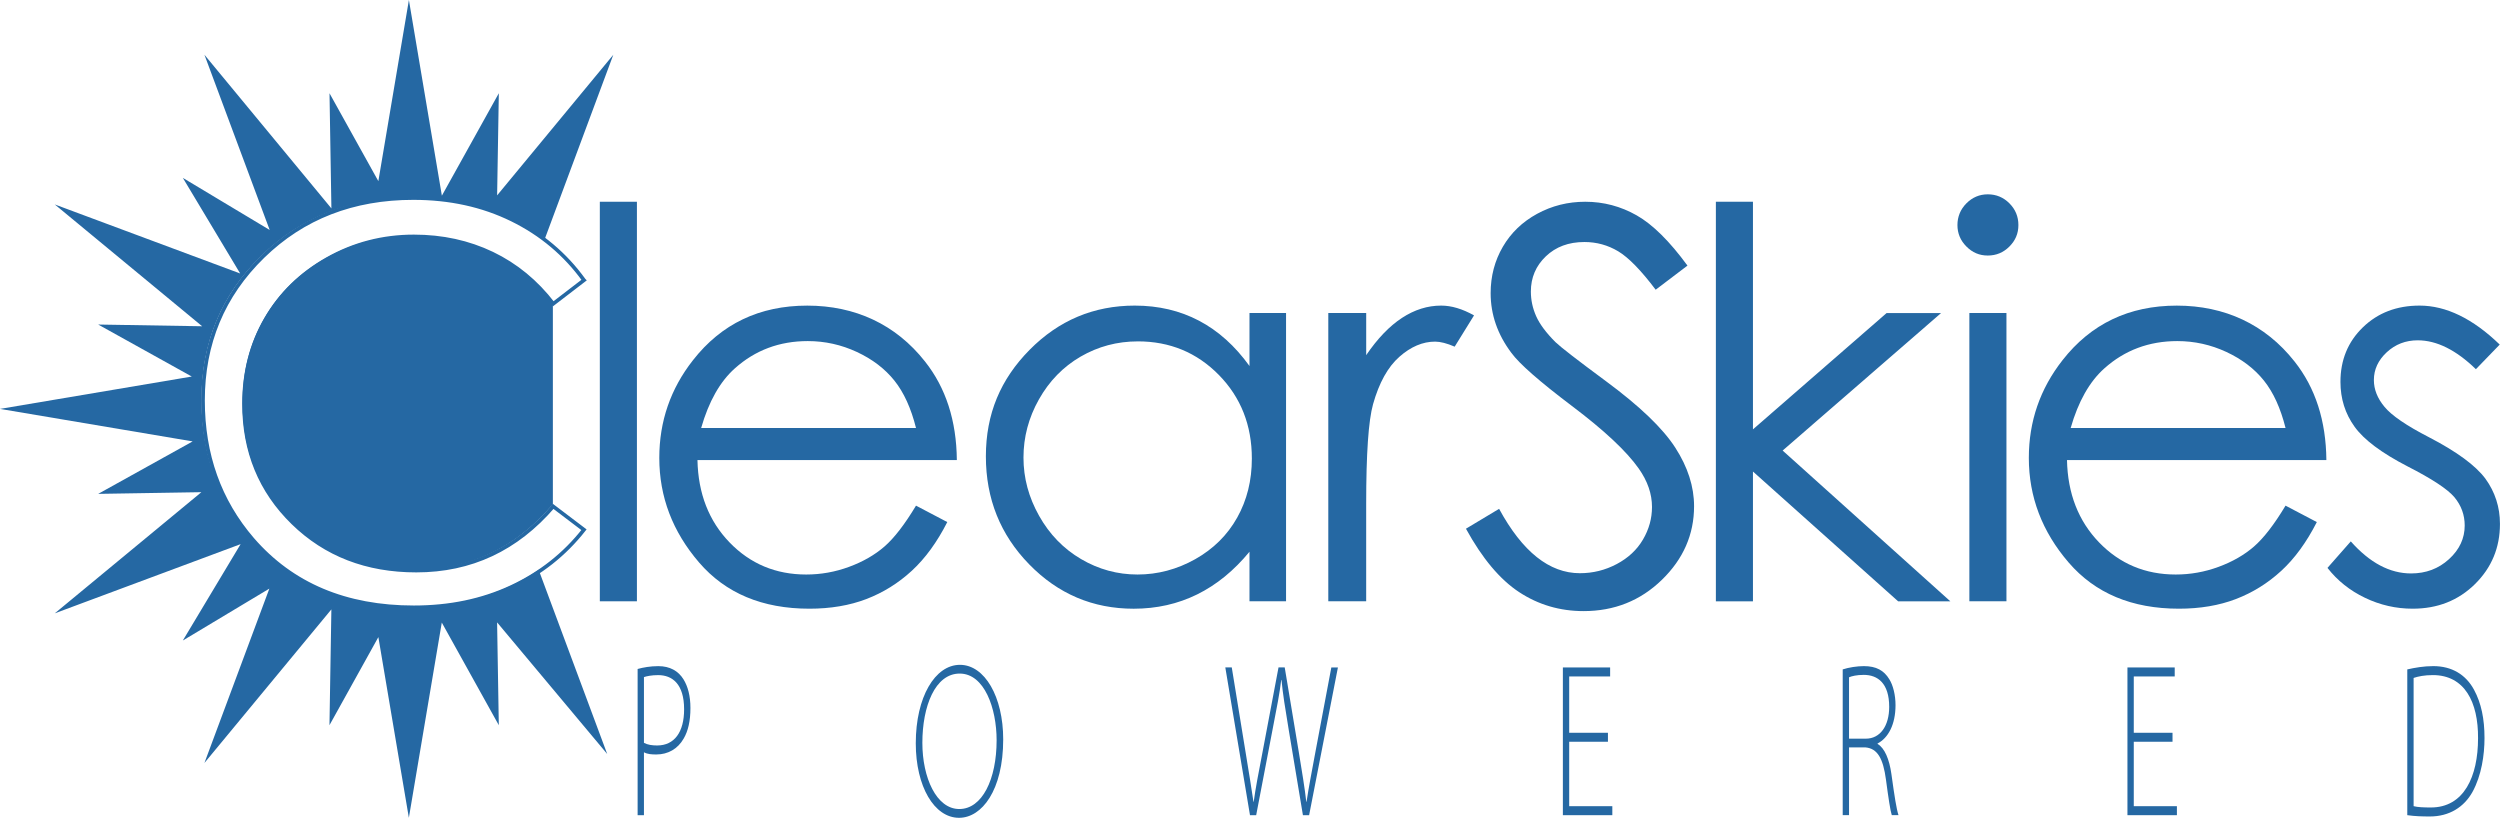
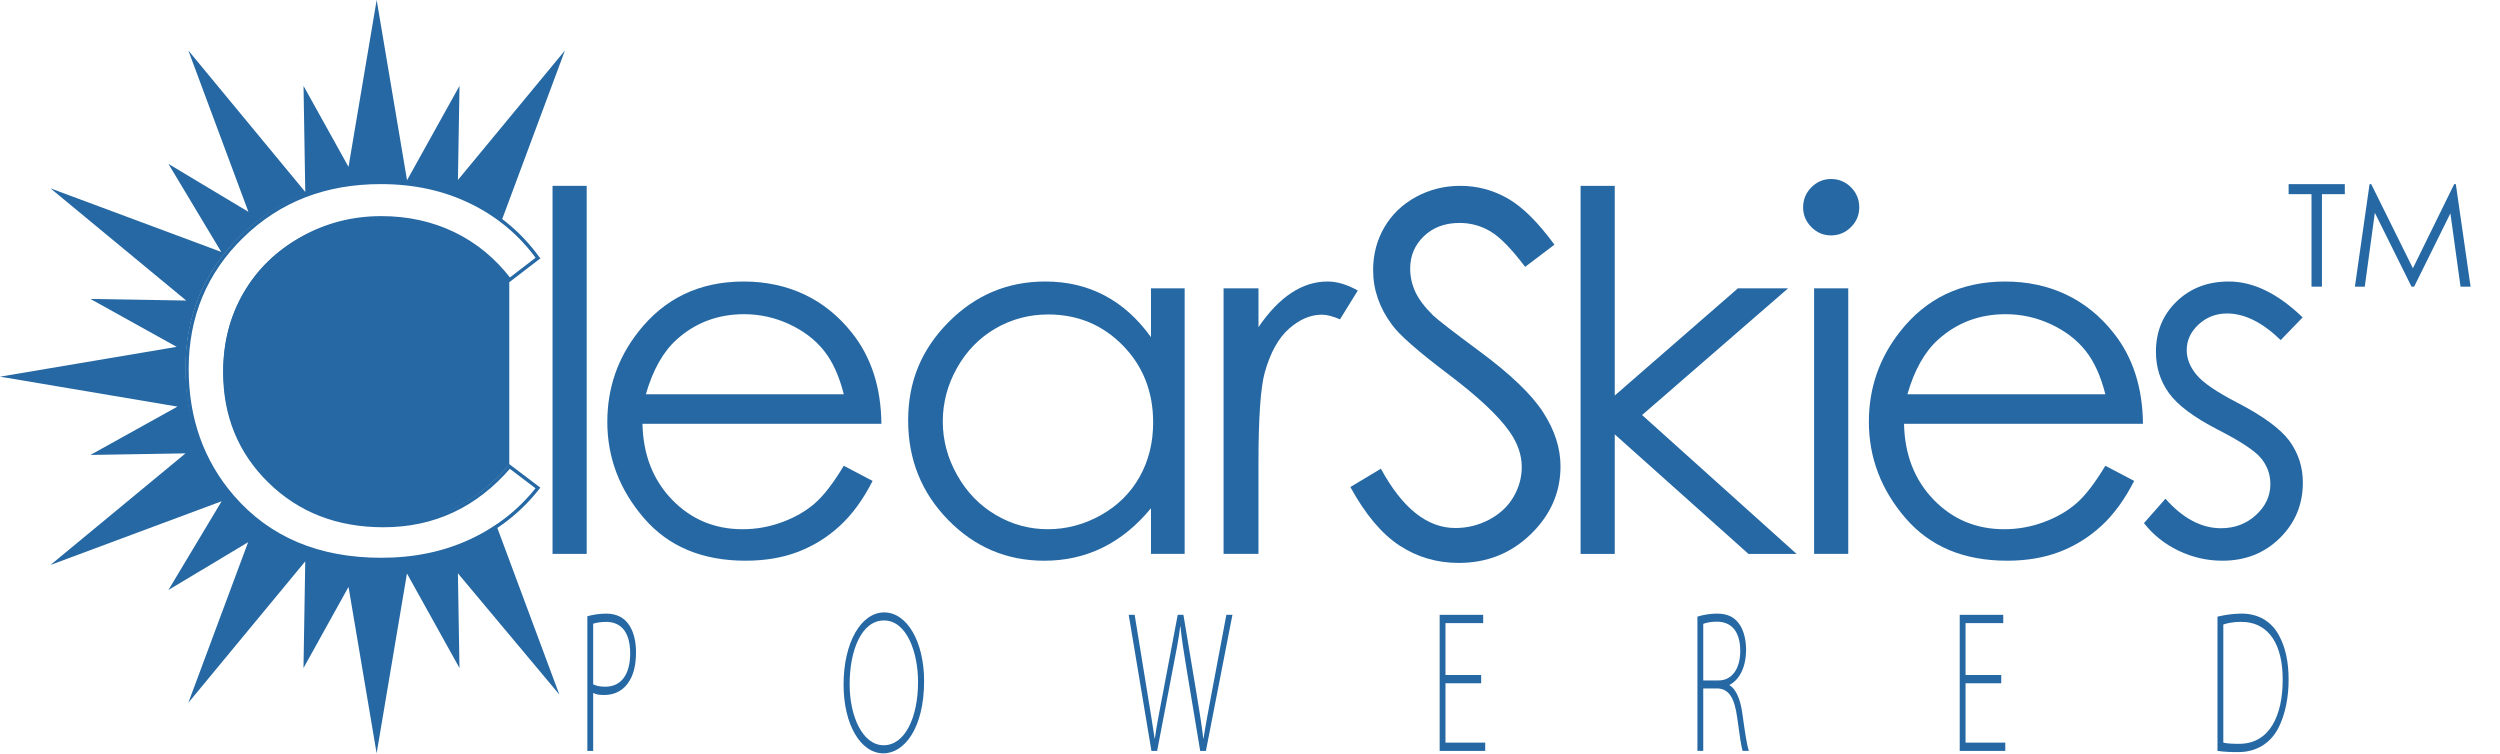
- <svg xmlns="http://www.w3.org/2000/svg" id="Layer_1" data-name="Layer 1" viewBox="0 0 1161.58 379.97">
-   <defs>
-     <style>
-       .cls-1 {
-         fill: #2568a3;
-       }
- 
-       .cls-2 {
-         fill: none;
-         stroke: #2568a3;
-         stroke-miterlimit: 15.34;
-         stroke-width: 1.72px;
-       }
-     </style>
-   </defs>
+ <svg xmlns="http://www.w3.org/2000/svg" id="Layer_1" version="1.1" viewBox="0 0 1261 379.97">
  <g>
-     <path class="cls-1" d="M278.7,93.74h17.23v185.64h-17.23V93.74Z" />
-     <path class="cls-1" d="M425.61,234.94l14.53,7.63c-4.76,9.36-10.27,16.91-16.51,22.65-6.24,5.74-13.27,10.11-21.07,13.11-7.81,2.99-16.64,4.49-26.49,4.49-21.85,0-38.94-7.16-51.26-21.48-12.32-14.32-18.48-30.51-18.48-48.56,0-16.99,5.21-32.13,15.65-45.42,13.22-16.91,30.93-25.36,53.1-25.36s41.07,8.66,54.71,25.97c9.69,12.23,14.62,27.49,14.79,45.79h-120.52c.33,15.56,5.3,28.31,14.91,38.26,9.61,9.95,21.49,14.92,35.62,14.92,6.82,0,13.45-1.18,19.9-3.56,6.45-2.37,11.93-5.52,16.45-9.44,4.52-3.92,9.41-10.26,14.67-19.01ZM425.61,198.87c-2.3-9.19-5.65-16.54-10.05-22.04-4.4-5.5-10.21-9.93-17.44-13.3-7.23-3.36-14.83-5.05-22.8-5.05-13.15,0-24.45,4.23-33.89,12.68-6.9,6.16-12.12,15.39-15.65,27.7h99.84Z" />
-     <path class="cls-1" d="M617.18,145.44h17.6v19.57c5.25-7.71,10.79-13.48,16.62-17.3,5.83-3.82,11.9-5.72,18.22-5.72,4.76,0,9.85,1.52,15.26,4.55l-8.99,14.53c-3.61-1.56-6.65-2.34-9.11-2.34-5.74,0-11.29,2.36-16.62,7.08-5.33,4.72-9.4,12.05-12.19,21.97-2.14,7.63-3.2,23.06-3.2,46.29v45.3h-17.6v-133.94Z" />
-     <path class="cls-1" d="M681.14,245.65l15.39-9.23c10.83,19.94,23.35,29.91,37.55,29.91,6.07,0,11.77-1.42,17.11-4.25,5.33-2.83,9.4-6.63,12.19-11.39,2.79-4.76,4.19-9.8,4.19-15.14,0-6.07-2.05-12.02-6.16-17.85-5.66-8.04-16-17.73-31.02-29.05-15.1-11.41-24.5-19.65-28.19-24.74-6.4-8.53-9.6-17.77-9.6-27.7,0-7.88,1.89-15.06,5.66-21.54,3.77-6.48,9.09-11.59,15.94-15.33,6.85-3.73,14.3-5.6,22.34-5.6,8.53,0,16.51,2.11,23.94,6.34,7.43,4.23,15.28,12,23.57,23.33l-14.77,11.2c-6.81-9.03-12.62-14.98-17.42-17.85-4.8-2.87-10.03-4.31-15.7-4.31-7.31,0-13.28,2.22-17.91,6.65-4.64,4.43-6.96,9.89-6.96,16.37,0,3.94.82,7.76,2.46,11.45,1.64,3.69,4.64,7.72,8.99,12.06,2.38,2.3,10.17,8.33,23.39,18.1,15.67,11.57,26.43,21.87,32.25,30.9,5.83,9.03,8.74,18.1,8.74,27.21,0,13.13-4.99,24.54-14.96,34.22-9.97,9.69-22.1,14.53-36.38,14.53-11,0-20.97-2.94-29.91-8.8-8.95-5.87-17.19-15.7-24.74-29.48Z" />
-     <path class="cls-1" d="M797.25,93.74h17.23v105.76l62.1-54.05h25.31l-73.62,63.89,77.92,70.05h-24.26l-67.45-60.3v60.3h-17.23V93.74Z" />
-     <path class="cls-1" d="M923.59,90.29c3.92,0,7.27,1.4,10.05,4.19,2.78,2.79,4.17,6.16,4.17,10.09s-1.39,7.18-4.17,9.97c-2.78,2.79-6.13,4.19-10.05,4.19s-7.15-1.39-9.93-4.19c-2.78-2.79-4.17-6.11-4.17-9.97s1.39-7.3,4.17-10.09c2.78-2.79,6.09-4.19,9.93-4.19ZM915.03,145.44h17.23v133.94h-17.23v-133.94Z" />
-     <path class="cls-1" d="M1061.94,234.94l14.53,7.63c-4.76,9.36-10.27,16.91-16.51,22.65-6.24,5.74-13.27,10.11-21.07,13.11-7.81,2.99-16.64,4.49-26.49,4.49-21.85,0-38.93-7.16-51.26-21.48-12.32-14.32-18.48-30.51-18.48-48.56,0-16.99,5.22-32.13,15.65-45.42,13.22-16.91,30.93-25.36,53.1-25.36s41.07,8.66,54.71,25.97c9.69,12.23,14.62,27.49,14.79,45.79h-120.52c.33,15.56,5.3,28.31,14.91,38.26s21.49,14.92,35.62,14.92c6.82,0,13.45-1.18,19.9-3.56,6.45-2.37,11.93-5.52,16.45-9.44,4.52-3.92,9.41-10.26,14.67-19.01ZM1061.94,198.87c-2.3-9.19-5.65-16.54-10.05-22.04-4.4-5.5-10.21-9.93-17.44-13.3-7.23-3.36-14.83-5.05-22.8-5.05-13.15,0-24.45,4.23-33.9,12.68-6.9,6.16-12.12,15.39-15.65,27.7h99.83Z" />
-     <path class="cls-1" d="M1161.46,160.09l-11.08,11.45c-9.22-8.94-18.23-13.42-27.03-13.42-5.6,0-10.39,1.85-14.38,5.54-3.99,3.69-5.99,8-5.99,12.93,0,4.35,1.64,8.49,4.93,12.43,3.29,4.02,10.2,8.74,20.72,14.16,12.83,6.65,21.55,13.05,26.15,19.2,4.52,6.24,6.78,13.25,6.78,21.05,0,11-3.86,20.31-11.59,27.94-7.73,7.63-17.39,11.45-28.97,11.45-7.73,0-15.11-1.68-22.13-5.05-7.03-3.36-12.84-8-17.45-13.91l10.83-12.31c8.8,9.93,18.14,14.89,28.01,14.89,6.91,0,12.79-2.21,17.64-6.65,4.85-4.43,7.28-9.64,7.28-15.63,0-4.92-1.6-9.31-4.81-13.17-3.21-3.77-10.45-8.53-21.71-14.28-12.09-6.24-20.32-12.39-24.67-18.47-4.36-6.07-6.54-13.01-6.54-20.8,0-10.18,3.47-18.63,10.42-25.36,6.95-6.73,15.72-10.09,26.33-10.09,12.33,0,24.74,6.03,37.24,18.1Z" />
-     <path class="cls-1" d="M597.54,145.44v133.94h-16.99v-23.02c-7.22,8.78-15.32,15.39-24.31,19.82-8.99,4.43-18.82,6.65-29.48,6.65-18.96,0-35.15-6.87-48.56-20.62-13.42-13.75-20.13-30.47-20.13-50.17s6.77-35.78,20.31-49.49c13.54-13.7,29.83-20.56,48.87-20.56,11,0,20.95,2.34,29.85,7.02,8.9,4.68,16.72,11.69,23.45,21.05v-24.62h16.99ZM528.66,158.62c-9.59,0-18.44,2.36-26.56,7.07-8.12,4.72-14.57,11.34-19.37,19.86-4.8,8.52-7.19,17.54-7.19,27.05s2.42,18.45,7.25,27.05c4.84,8.61,11.33,15.31,19.49,20.1,8.16,4.8,16.91,7.19,26.25,7.19s18.36-2.38,26.81-7.13c8.44-4.75,14.94-11.19,19.49-19.3,4.55-8.11,6.82-17.26,6.82-27.42,0-15.49-5.1-28.44-15.31-38.86-10.21-10.41-22.77-15.62-37.69-15.62Z" />
+     <path d="M278.7,93.74h17.23v185.64h-17.23V93.74Z" style="fill: #2568a3;" />
+     <path d="M425.61,234.94l14.53,7.63c-4.76,9.36-10.27,16.91-16.51,22.65-6.24,5.74-13.27,10.11-21.07,13.11-7.81,2.99-16.64,4.49-26.49,4.49-21.85,0-38.94-7.16-51.26-21.48s-18.48-30.51-18.48-48.56c0-16.99,5.21-32.13,15.65-45.42,13.22-16.91,30.93-25.36,53.1-25.36s41.07,8.66,54.71,25.97c9.69,12.23,14.62,27.49,14.79,45.79h-120.52c.33,15.56,5.3,28.31,14.91,38.26,9.61,9.95,21.49,14.92,35.62,14.92,6.82,0,13.45-1.18,19.9-3.56,6.45-2.37,11.93-5.52,16.45-9.44,4.52-3.92,9.41-10.26,14.67-19.01h0ZM425.61,198.87c-2.3-9.19-5.65-16.54-10.05-22.04s-10.21-9.93-17.44-13.3c-7.23-3.36-14.83-5.05-22.8-5.05-13.15,0-24.45,4.23-33.89,12.68-6.9,6.16-12.12,15.39-15.65,27.7h99.84-.01Z" style="fill: #2568a3;" />
+     <path d="M617.18,145.44h17.6v19.57c5.25-7.71,10.79-13.48,16.62-17.3s11.9-5.72,18.22-5.72c4.76,0,9.85,1.52,15.26,4.55l-8.99,14.53c-3.61-1.56-6.65-2.34-9.11-2.34-5.74,0-11.29,2.36-16.62,7.08s-9.4,12.05-12.19,21.97c-2.14,7.63-3.2,23.06-3.2,46.29v45.3h-17.6v-133.94h.01Z" style="fill: #2568a3;" />
+     <path d="M681.14,245.65l15.39-9.23c10.83,19.94,23.35,29.91,37.55,29.91,6.07,0,11.77-1.42,17.11-4.25,5.33-2.83,9.4-6.63,12.19-11.39s4.19-9.8,4.19-15.14c0-6.07-2.05-12.02-6.16-17.85-5.66-8.04-16-17.73-31.02-29.05-15.1-11.41-24.5-19.65-28.19-24.74-6.4-8.53-9.6-17.77-9.6-27.7,0-7.88,1.89-15.06,5.66-21.54,3.77-6.48,9.09-11.59,15.94-15.33,6.85-3.73,14.3-5.6,22.34-5.6,8.53,0,16.51,2.11,23.94,6.34,7.43,4.23,15.28,12,23.57,23.33l-14.77,11.2c-6.81-9.03-12.62-14.98-17.42-17.85s-10.03-4.31-15.7-4.31c-7.31,0-13.28,2.22-17.91,6.65-4.64,4.43-6.96,9.89-6.96,16.37,0,3.94.82,7.76,2.46,11.45s4.64,7.72,8.99,12.06c2.38,2.3,10.17,8.33,23.39,18.1,15.67,11.57,26.43,21.87,32.25,30.9,5.83,9.03,8.74,18.1,8.74,27.21,0,13.13-4.99,24.54-14.96,34.22-9.97,9.69-22.1,14.53-36.38,14.53-11,0-20.97-2.94-29.91-8.8-8.95-5.87-17.19-15.7-24.74-29.48h0Z" style="fill: #2568a3;" />
+     <path d="M797.25,93.74h17.23v105.76l62.1-54.05h25.31l-73.62,63.89,77.92,70.05h-24.26l-67.45-60.3v60.3h-17.23V93.74h0Z" style="fill: #2568a3;" />
+     <path d="M923.59,90.29c3.92,0,7.27,1.4,10.05,4.19,2.78,2.79,4.17,6.16,4.17,10.09s-1.39,7.18-4.17,9.97c-2.78,2.79-6.13,4.19-10.05,4.19s-7.15-1.39-9.93-4.19c-2.78-2.79-4.17-6.11-4.17-9.97s1.39-7.3,4.17-10.09c2.78-2.79,6.09-4.19,9.93-4.19ZM915.03,145.44h17.23v133.94h-17.23v-133.94Z" style="fill: #2568a3;" />
+     <path d="M1061.94,234.94l14.53,7.63c-4.76,9.36-10.27,16.91-16.51,22.65s-13.27,10.11-21.07,13.11c-7.81,2.99-16.64,4.49-26.49,4.49-21.85,0-38.93-7.16-51.26-21.48-12.32-14.32-18.48-30.51-18.48-48.56,0-16.99,5.22-32.13,15.65-45.42,13.22-16.91,30.93-25.36,53.1-25.36s41.07,8.66,54.71,25.97c9.69,12.23,14.62,27.49,14.79,45.79h-120.52c.33,15.56,5.3,28.31,14.91,38.26s21.49,14.92,35.62,14.92c6.82,0,13.45-1.18,19.9-3.56,6.45-2.37,11.93-5.52,16.45-9.44,4.52-3.92,9.41-10.26,14.67-19.01h0ZM1061.94,198.87c-2.3-9.19-5.65-16.54-10.05-22.04s-10.21-9.93-17.44-13.3c-7.23-3.36-14.83-5.05-22.8-5.05-13.15,0-24.45,4.23-33.9,12.68-6.9,6.16-12.12,15.39-15.65,27.7h99.84Z" style="fill: #2568a3;" />
+     <path d="M1161.46,160.09l-11.08,11.45c-9.22-8.94-18.23-13.42-27.03-13.42-5.6,0-10.39,1.85-14.38,5.54-3.99,3.69-5.99,8-5.99,12.93,0,4.35,1.64,8.49,4.93,12.43,3.29,4.02,10.2,8.74,20.72,14.16,12.83,6.65,21.55,13.05,26.15,19.2,4.52,6.24,6.78,13.25,6.78,21.05,0,11-3.86,20.31-11.59,27.94s-17.39,11.45-28.97,11.45c-7.73,0-15.11-1.68-22.13-5.05-7.03-3.36-12.84-8-17.45-13.91l10.83-12.31c8.8,9.93,18.14,14.89,28.01,14.89,6.91,0,12.79-2.21,17.64-6.65,4.85-4.43,7.28-9.64,7.28-15.63,0-4.92-1.6-9.31-4.81-13.17-3.21-3.77-10.45-8.53-21.71-14.28-12.09-6.24-20.32-12.39-24.67-18.47-4.36-6.07-6.54-13.01-6.54-20.8,0-10.18,3.47-18.63,10.42-25.36,6.95-6.73,15.72-10.09,26.33-10.09,12.33,0,24.74,6.03,37.24,18.1h.02Z" style="fill: #2568a3;" />
+     <path d="M597.54,145.44v133.94h-16.99v-23.02c-7.22,8.78-15.32,15.39-24.31,19.82s-18.82,6.65-29.48,6.65c-18.96,0-35.15-6.87-48.56-20.62-13.42-13.75-20.13-30.47-20.13-50.17s6.77-35.78,20.31-49.49c13.54-13.7,29.83-20.56,48.87-20.56,11,0,20.95,2.34,29.85,7.02,8.9,4.68,16.72,11.69,23.45,21.05v-24.62h16.99ZM528.66,158.62c-9.59,0-18.44,2.36-26.56,7.07-8.12,4.72-14.57,11.34-19.37,19.86s-7.19,17.54-7.19,27.05,2.42,18.45,7.25,27.05c4.84,8.61,11.33,15.31,19.49,20.1,8.16,4.8,16.91,7.19,26.25,7.19s18.36-2.38,26.81-7.13c8.44-4.75,14.94-11.19,19.49-19.3s6.82-17.26,6.82-27.42c0-15.49-5.1-28.44-15.31-38.86-10.21-10.41-22.77-15.62-37.69-15.62h.01Z" style="fill: #2568a3;" />
  </g>
  <g>
    <g>
-       <path class="cls-1" d="M227.97,117.44c-11.04-5.29-23.16-7.94-36.38-7.94-14.45,0-27.82,3.47-40.13,10.4-12.31,6.94-21.85,16.25-28.62,27.94-6.77,11.69-10.16,24.85-10.16,39.45,0,22.08,7.57,40.5,22.71,55.27,15.14,14.77,34.24,22.16,57.3,22.16,25.36,0,46.57-9.93,63.64-29.79l.55.42v-95.01l-.55.42c-7.88-10.26-17.34-18.03-28.37-23.33Z" />
-       <path class="cls-1" d="M250.59,265.56l.45-1.26c-4.42,3.07-9.15,5.79-14.2,8.13-13.5,6.28-28.58,9.42-45.24,9.42-31.68,0-56.67-10.54-74.97-31.64-15.35-17.81-23.02-39.31-23.02-64.51,0-26.51,9.29-48.81,27.88-66.91,18.59-18.1,41.87-27.14,69.86-27.14,16.91,0,32.17,3.34,45.79,10.03,5.93,2.91,11.37,6.37,16.37,10.3l-.24-1.36,31.69-85.17-53.98,65.32.79-47.45-26.46,47.6L189.99,0l-14.2,84.17-22.69-40.84.88,53.5L94.99,25.45l30.31,81.4-40.34-24.19,26.63,44.41L25.45,94.99l68.47,56.6-48.3-.8,43.49,24.16L0,189.99l89.51,15.1-43.89,24.38,47.95-.79-68.12,56.3,86.35-32.16-26.85,44.78,40.2-24.11-30.17,81.01,58.99-71.36-.89,53.81,22.72-40.93,14.17,83.95,15.3-90.71,26.49,47.69-.79-47.77,51.16,61.15-31.56-84.79Z" />
+       <path d="M227.97,117.44c-11.04-5.29-23.16-7.94-36.38-7.94-14.45,0-27.82,3.47-40.13,10.4-12.31,6.94-21.85,16.25-28.62,27.94s-10.16,24.85-10.16,39.45c0,22.08,7.57,40.5,22.71,55.27,15.14,14.77,34.24,22.16,57.3,22.16,25.36,0,46.57-9.93,63.64-29.79l.55.42v-95.01l-.55.42c-7.88-10.26-17.34-18.03-28.37-23.33h.01Z" style="fill: #2568a3;" />
+       <path d="M250.59,265.56l.45-1.26c-4.42,3.07-9.15,5.79-14.2,8.13-13.5,6.28-28.58,9.42-45.24,9.42-31.68,0-56.67-10.54-74.97-31.64-15.35-17.81-23.02-39.31-23.02-64.51,0-26.51,9.29-48.81,27.88-66.91,18.59-18.1,41.87-27.14,69.86-27.14,16.91,0,32.17,3.34,45.79,10.03,5.93,2.91,11.37,6.37,16.37,10.3l-.24-1.36,31.69-85.17-53.98,65.32.79-47.45-26.46,47.6L189.99,0l-14.2,84.17-22.69-40.84.88,53.5L94.99,25.45l30.31,81.4-40.34-24.19,26.63,44.41L25.45,94.99l68.47,56.6-48.3-.8,43.49,24.16L0,189.99l89.51,15.1-43.89,24.38,47.95-.79-68.12,56.3,86.35-32.16-26.85,44.78,40.2-24.11-30.17,81.01,58.99-71.36-.89,53.81,22.72-40.93,14.17,83.95,15.3-90.71,26.49,47.69-.79-47.77,51.16,61.15-31.56-84.79.02.02Z" style="fill: #2568a3;" />
    </g>
-     <path class="cls-2" d="M271.34,130.18l-14.28,10.96c-7.88-10.26-17.34-18.03-28.37-23.33-11.04-5.29-23.16-7.94-36.38-7.94-14.45,0-27.82,3.47-40.13,10.4-12.31,6.94-21.85,16.25-28.62,27.94-6.77,11.69-10.16,24.85-10.16,39.45,0,22.08,7.57,40.5,22.71,55.27,15.14,14.77,34.24,22.16,57.3,22.16,25.36,0,46.57-9.93,63.64-29.79l14.28,10.83c-9.03,11.49-20.29,20.37-33.79,26.65-13.5,6.28-28.58,9.42-45.24,9.42-31.68,0-56.67-10.54-74.97-31.64-15.35-17.81-23.02-39.31-23.02-64.51,0-26.51,9.29-48.81,27.88-66.91,18.59-18.1,41.87-27.14,69.86-27.14,16.91,0,32.17,3.34,45.79,10.03,13.62,6.69,24.78,16.07,33.48,28.13Z" />
+     <path d="M271.34,130.18l-14.28,10.96c-7.88-10.26-17.34-18.03-28.37-23.33-11.04-5.29-23.16-7.94-36.38-7.94-14.45,0-27.82,3.47-40.13,10.4-12.31,6.94-21.85,16.25-28.62,27.94s-10.16,24.85-10.16,39.45c0,22.08,7.57,40.5,22.71,55.27,15.14,14.77,34.24,22.16,57.3,22.16,25.36,0,46.57-9.93,63.64-29.79l14.28,10.83c-9.03,11.49-20.29,20.37-33.79,26.65s-28.58,9.42-45.24,9.42c-31.68,0-56.67-10.54-74.97-31.64-15.35-17.81-23.02-39.31-23.02-64.51,0-26.51,9.29-48.81,27.88-66.91,18.59-18.1,41.87-27.14,69.86-27.14,16.91,0,32.17,3.34,45.79,10.03,13.62,6.69,24.78,16.07,33.48,28.13l.02.02Z" style="fill: none; stroke: #2568a3; stroke-miterlimit: 15.34; stroke-width: 1.72px;" />
  </g>
  <g>
-     <path class="cls-1" d="M296.26,310.83c2.58-.71,5.88-1.32,9.6-1.32,5.4,0,9.3,2.24,11.7,6.11,2.04,3.26,3.24,7.74,3.24,13.34,0,6.01-1.08,10.69-3.12,14.16-2.76,4.89-7.38,7.43-12.72,7.43-2.1,0-4.08-.1-5.76-1.02v29.23h-2.94v-67.92ZM299.2,345.15c1.68.92,3.84,1.22,6.12,1.22,8.04,0,12.54-6.21,12.54-16.8,0-11.81-5.52-15.89-12.06-15.89-3.06,0-5.4.51-6.6.92v30.55Z" />
-     <path class="cls-1" d="M466.12,343.52c0,23.73-9.96,36.46-20.52,36.46-11.52,0-20.1-14.56-20.1-34.62,0-21.59,9-36.46,20.52-36.46s20.1,14.87,20.1,34.62ZM428.56,345.15c0,16.19,6.54,30.75,17.16,30.75s17.34-13.75,17.34-31.98c0-14.87-5.7-30.96-17.16-30.96s-17.34,15.27-17.34,32.18Z" />
-     <path class="cls-1" d="M580.78,378.75l-11.46-68.64h3l6.42,39.41c1.44,8.76,2.82,17.21,3.66,23.01h.12c.72-5.6,2.34-14.05,4.08-23.01l7.44-39.41h2.88l6.54,39.31c1.38,8.35,2.82,17.11,3.48,23.12h.12c.96-6.42,2.4-13.85,4.08-22.91l7.44-39.51h3.06l-13.38,68.64h-2.88l-6.54-39.31c-1.8-10.79-2.82-17.31-3.42-23.52h-.12c-.72,6.01-1.98,12.63-4.08,23.32l-7.56,39.51h-2.88Z" />
-     <path class="cls-1" d="M747.1,344.64h-18v29.94h20.04v4.18h-22.98v-68.64h21.96v4.18h-19.02v26.17h18v4.18Z" />
-     <path class="cls-1" d="M856.18,311.03c2.76-.92,6.72-1.53,9.84-1.53,5.76,0,9.36,2.04,11.82,6.11,1.74,2.75,2.88,7.33,2.88,12.02,0,9.06-3.42,15.27-8.34,17.82v.2c3.3,1.93,5.46,7.13,6.42,13.95,1.5,10.79,2.34,16.19,3.3,19.14h-3.12c-.66-1.93-1.56-7.94-2.7-16.5-1.32-9.88-3.96-14.46-9.48-14.97h-7.68v31.47h-2.94v-67.72ZM859.12,343.21h7.8c6.66,0,10.86-5.91,10.86-14.77,0-11-5.34-14.87-11.82-14.87-3.3,0-5.7.61-6.84,1.12v28.51Z" />
-     <path class="cls-1" d="M1009.42,344.64h-18v29.94h20.04v4.18h-22.98v-68.64h21.96v4.18h-19.02v26.17h18v4.18Z" />
-     <path class="cls-1" d="M1118.5,311.03c3.6-.81,7.62-1.53,12.12-1.53,8.58,0,15.12,3.97,18.9,11,3.36,6.21,4.86,13.54,4.86,22.4,0,7.84-1.38,17.41-5.58,25.05-3.9,7.03-10.74,11.41-19.8,11.41-3.66,0-7.02-.1-10.5-.61v-67.72ZM1121.44,374.57c1.92.51,4.8.61,8.04.61,15.36,0,21.9-14.36,21.9-32.18.12-16.8-6.24-29.33-21-29.33-3.9,0-6.84.61-8.94,1.32v59.57Z" />
+     <path d="M296.26,310.83c2.58-.71,5.88-1.32,9.6-1.32,5.4,0,9.3,2.24,11.7,6.11,2.04,3.26,3.24,7.74,3.24,13.34,0,6.01-1.08,10.69-3.12,14.16-2.76,4.89-7.38,7.43-12.72,7.43-2.1,0-4.08-.1-5.76-1.02v29.23h-2.94v-67.92h0ZM299.2,345.15c1.68.92,3.84,1.22,6.12,1.22,8.04,0,12.54-6.21,12.54-16.8,0-11.81-5.52-15.89-12.06-15.89-3.06,0-5.4.51-6.6.92v30.55Z" style="fill: #2568a3;" />
+     <path d="M466.12,343.52c0,23.73-9.96,36.46-20.52,36.46-11.52,0-20.1-14.56-20.1-34.62,0-21.59,9-36.46,20.52-36.46s20.1,14.87,20.1,34.62ZM428.56,345.15c0,16.19,6.54,30.75,17.16,30.75s17.34-13.75,17.34-31.98c0-14.87-5.7-30.96-17.16-30.96s-17.34,15.27-17.34,32.18h0Z" style="fill: #2568a3;" />
+     <path d="M580.78,378.75l-11.46-68.64h3l6.42,39.41c1.44,8.76,2.82,17.21,3.66,23.01h.12c.72-5.6,2.34-14.05,4.08-23.01l7.44-39.41h2.88l6.54,39.31c1.38,8.35,2.82,17.11,3.48,23.12h.12c.96-6.42,2.4-13.85,4.08-22.91l7.44-39.51h3.06l-13.38,68.64h-2.88l-6.54-39.31c-1.8-10.79-2.82-17.31-3.42-23.52h-.12c-.72,6.01-1.98,12.63-4.08,23.32l-7.56,39.51h-2.88,0Z" style="fill: #2568a3;" />
+     <path d="M747.1,344.64h-18v29.94h20.04v4.18h-22.98v-68.64h21.96v4.18h-19.02v26.17h18v4.18h0Z" style="fill: #2568a3;" />
+     <path d="M856.18,311.03c2.76-.92,6.72-1.53,9.84-1.53,5.76,0,9.36,2.04,11.82,6.11,1.74,2.75,2.88,7.33,2.88,12.02,0,9.06-3.42,15.27-8.34,17.82v.2c3.3,1.93,5.46,7.13,6.42,13.95,1.5,10.79,2.34,16.19,3.3,19.14h-3.12c-.66-1.93-1.56-7.94-2.7-16.5-1.32-9.88-3.96-14.46-9.48-14.97h-7.68v31.47h-2.94v-67.72h0ZM859.12,343.21h7.8c6.66,0,10.86-5.91,10.86-14.77,0-11-5.34-14.87-11.82-14.87-3.3,0-5.7.61-6.84,1.12v28.51h0Z" style="fill: #2568a3;" />
+     <path d="M1009.42,344.64h-18v29.94h20.04v4.18h-22.98v-68.64h21.96v4.18h-19.02v26.17h18v4.18h0Z" style="fill: #2568a3;" />
+     <path d="M1118.5,311.03c3.6-.81,7.62-1.53,12.12-1.53,8.58,0,15.12,3.97,18.9,11,3.36,6.21,4.86,13.54,4.86,22.4,0,7.84-1.38,17.41-5.58,25.05-3.9,7.03-10.74,11.41-19.8,11.41-3.66,0-7.02-.1-10.5-.61v-67.72ZM1121.44,374.57c1.92.51,4.8.61,8.04.61,15.36,0,21.9-14.36,21.9-32.18.12-16.8-6.24-29.33-21-29.33-3.9,0-6.84.61-8.94,1.32v59.57h0Z" style="fill: #2568a3;" />
+   </g>
+   <g>
+     <path d="M1154.38,97.94v-5.06h28.34v5.06h-11.53v46.65h-5.27v-46.65h-11.53Z" style="fill: #2568a3;" />
+     <path d="M1187.81,144.59l7.4-51.71h.84l21.02,42.43,20.82-42.43h.83l7.44,51.71h-5.07l-5.11-36.98-18.29,36.98h-1.32l-18.5-37.27-5.08,37.27h-4.99Z" style="fill: #2568a3;" />
  </g>
</svg>
